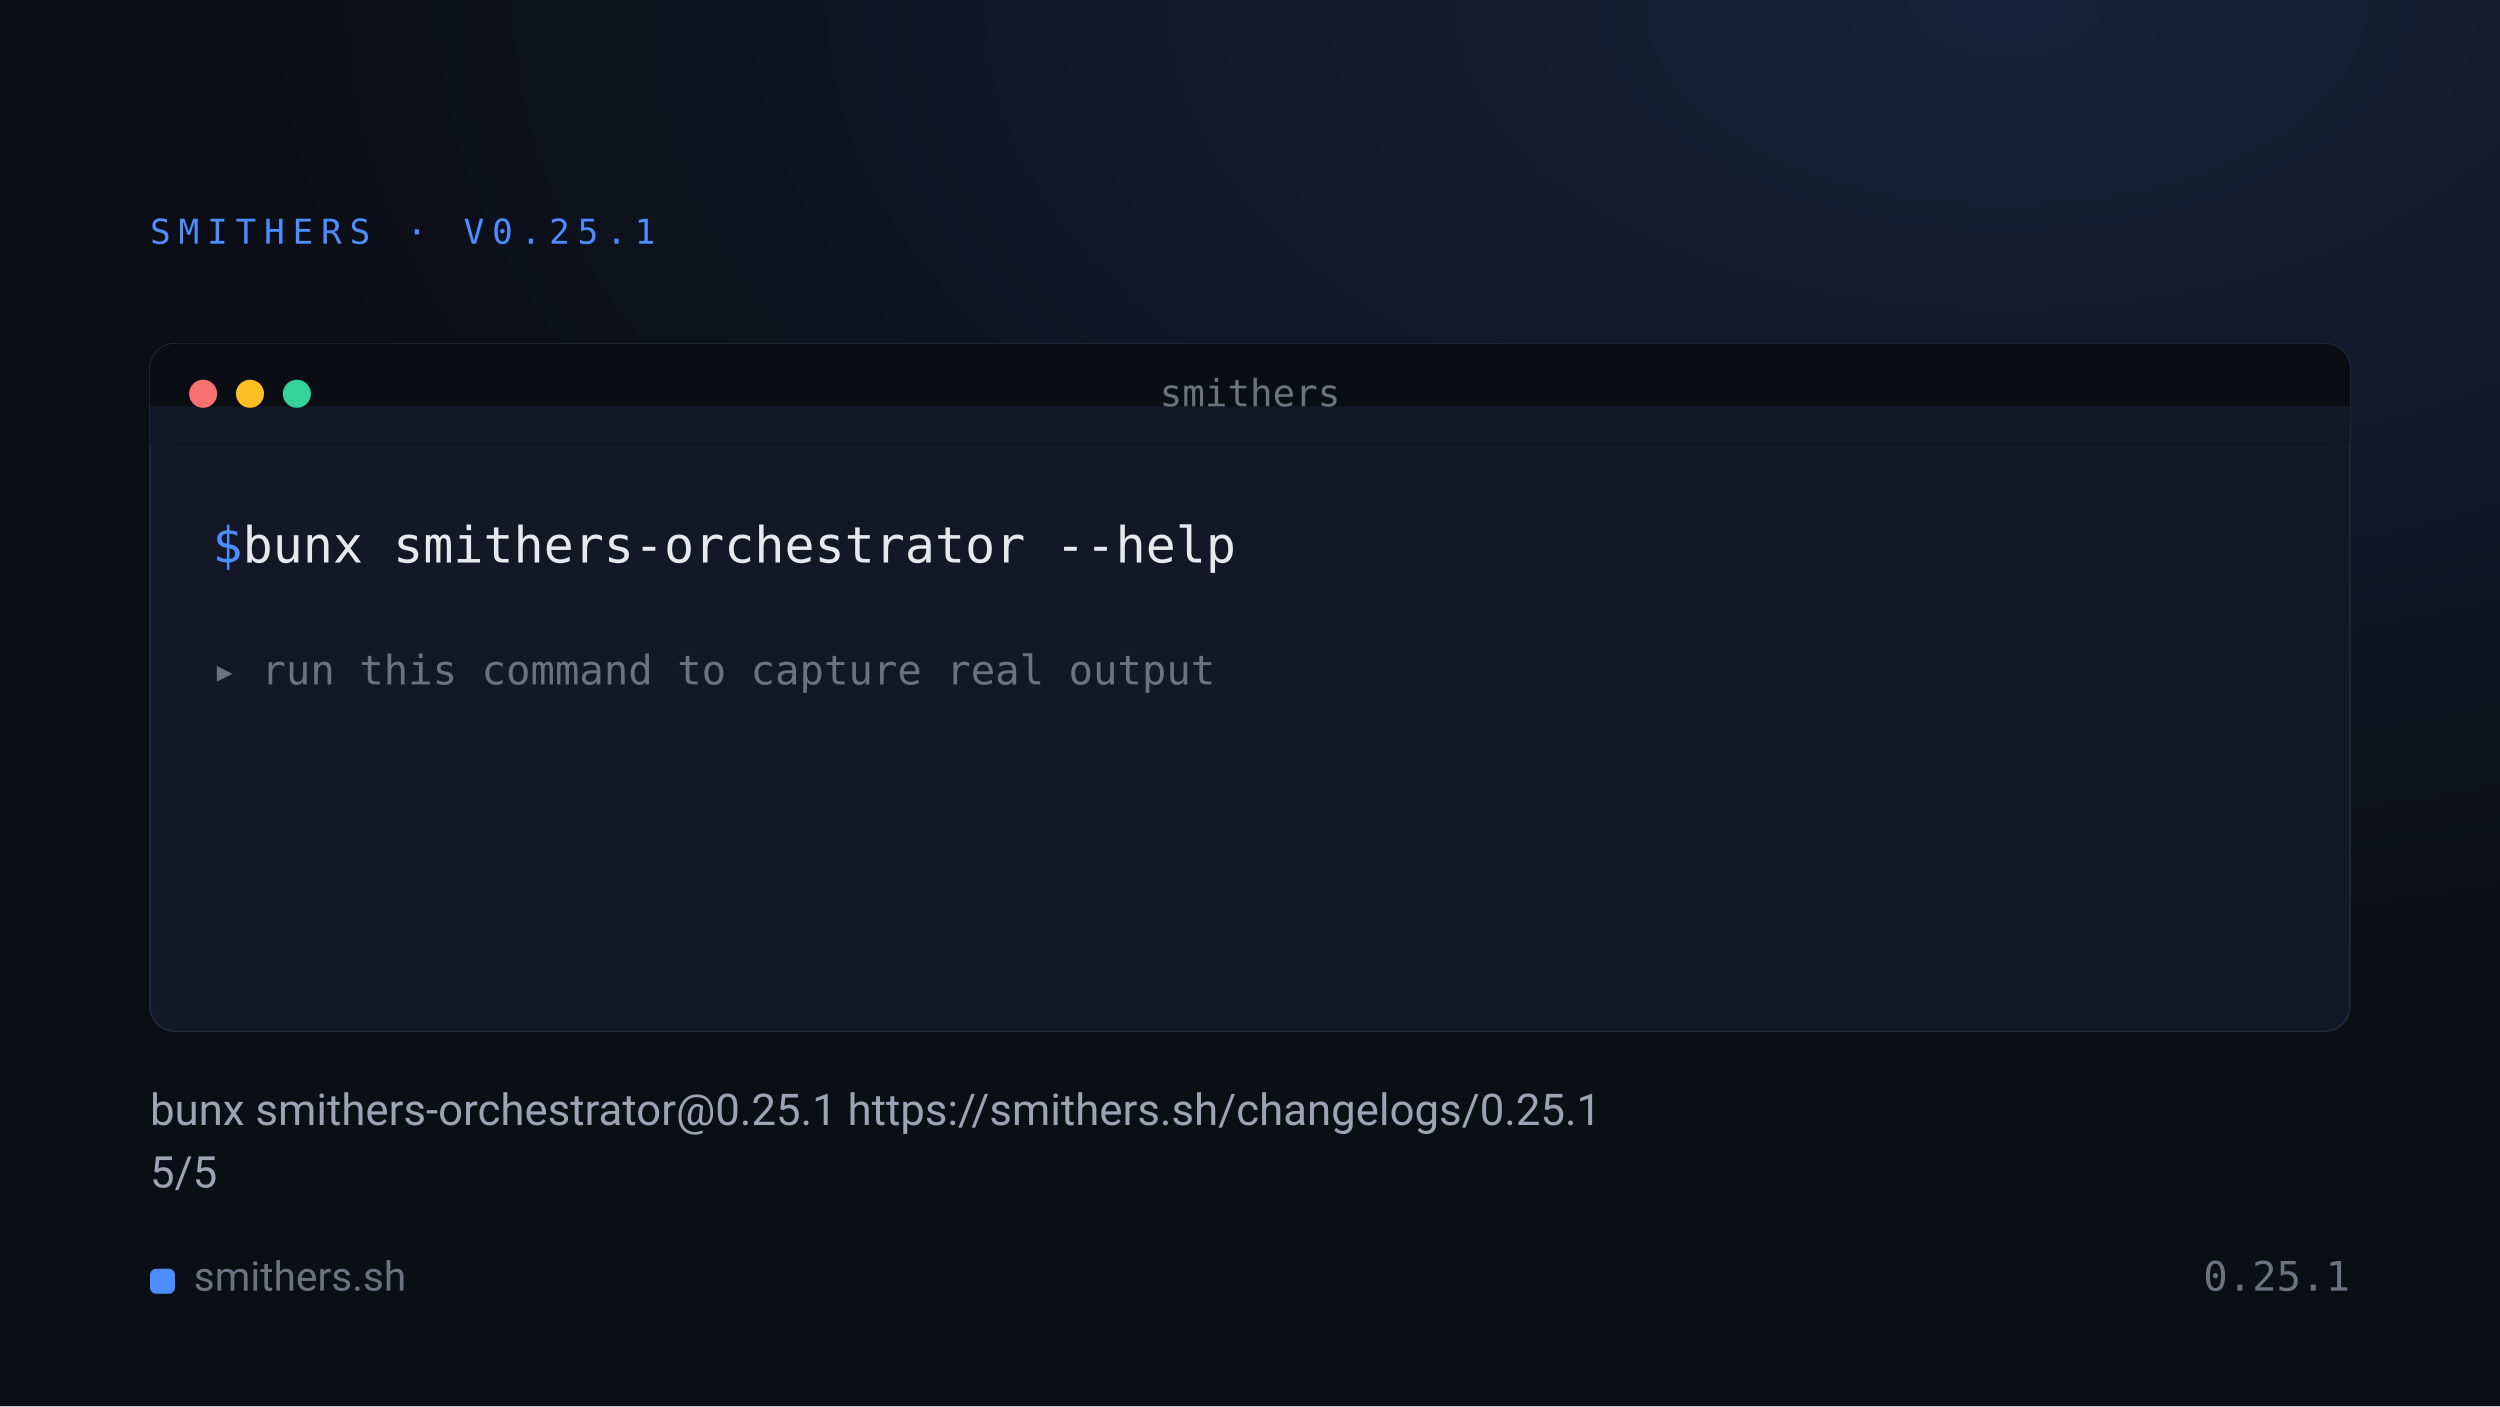
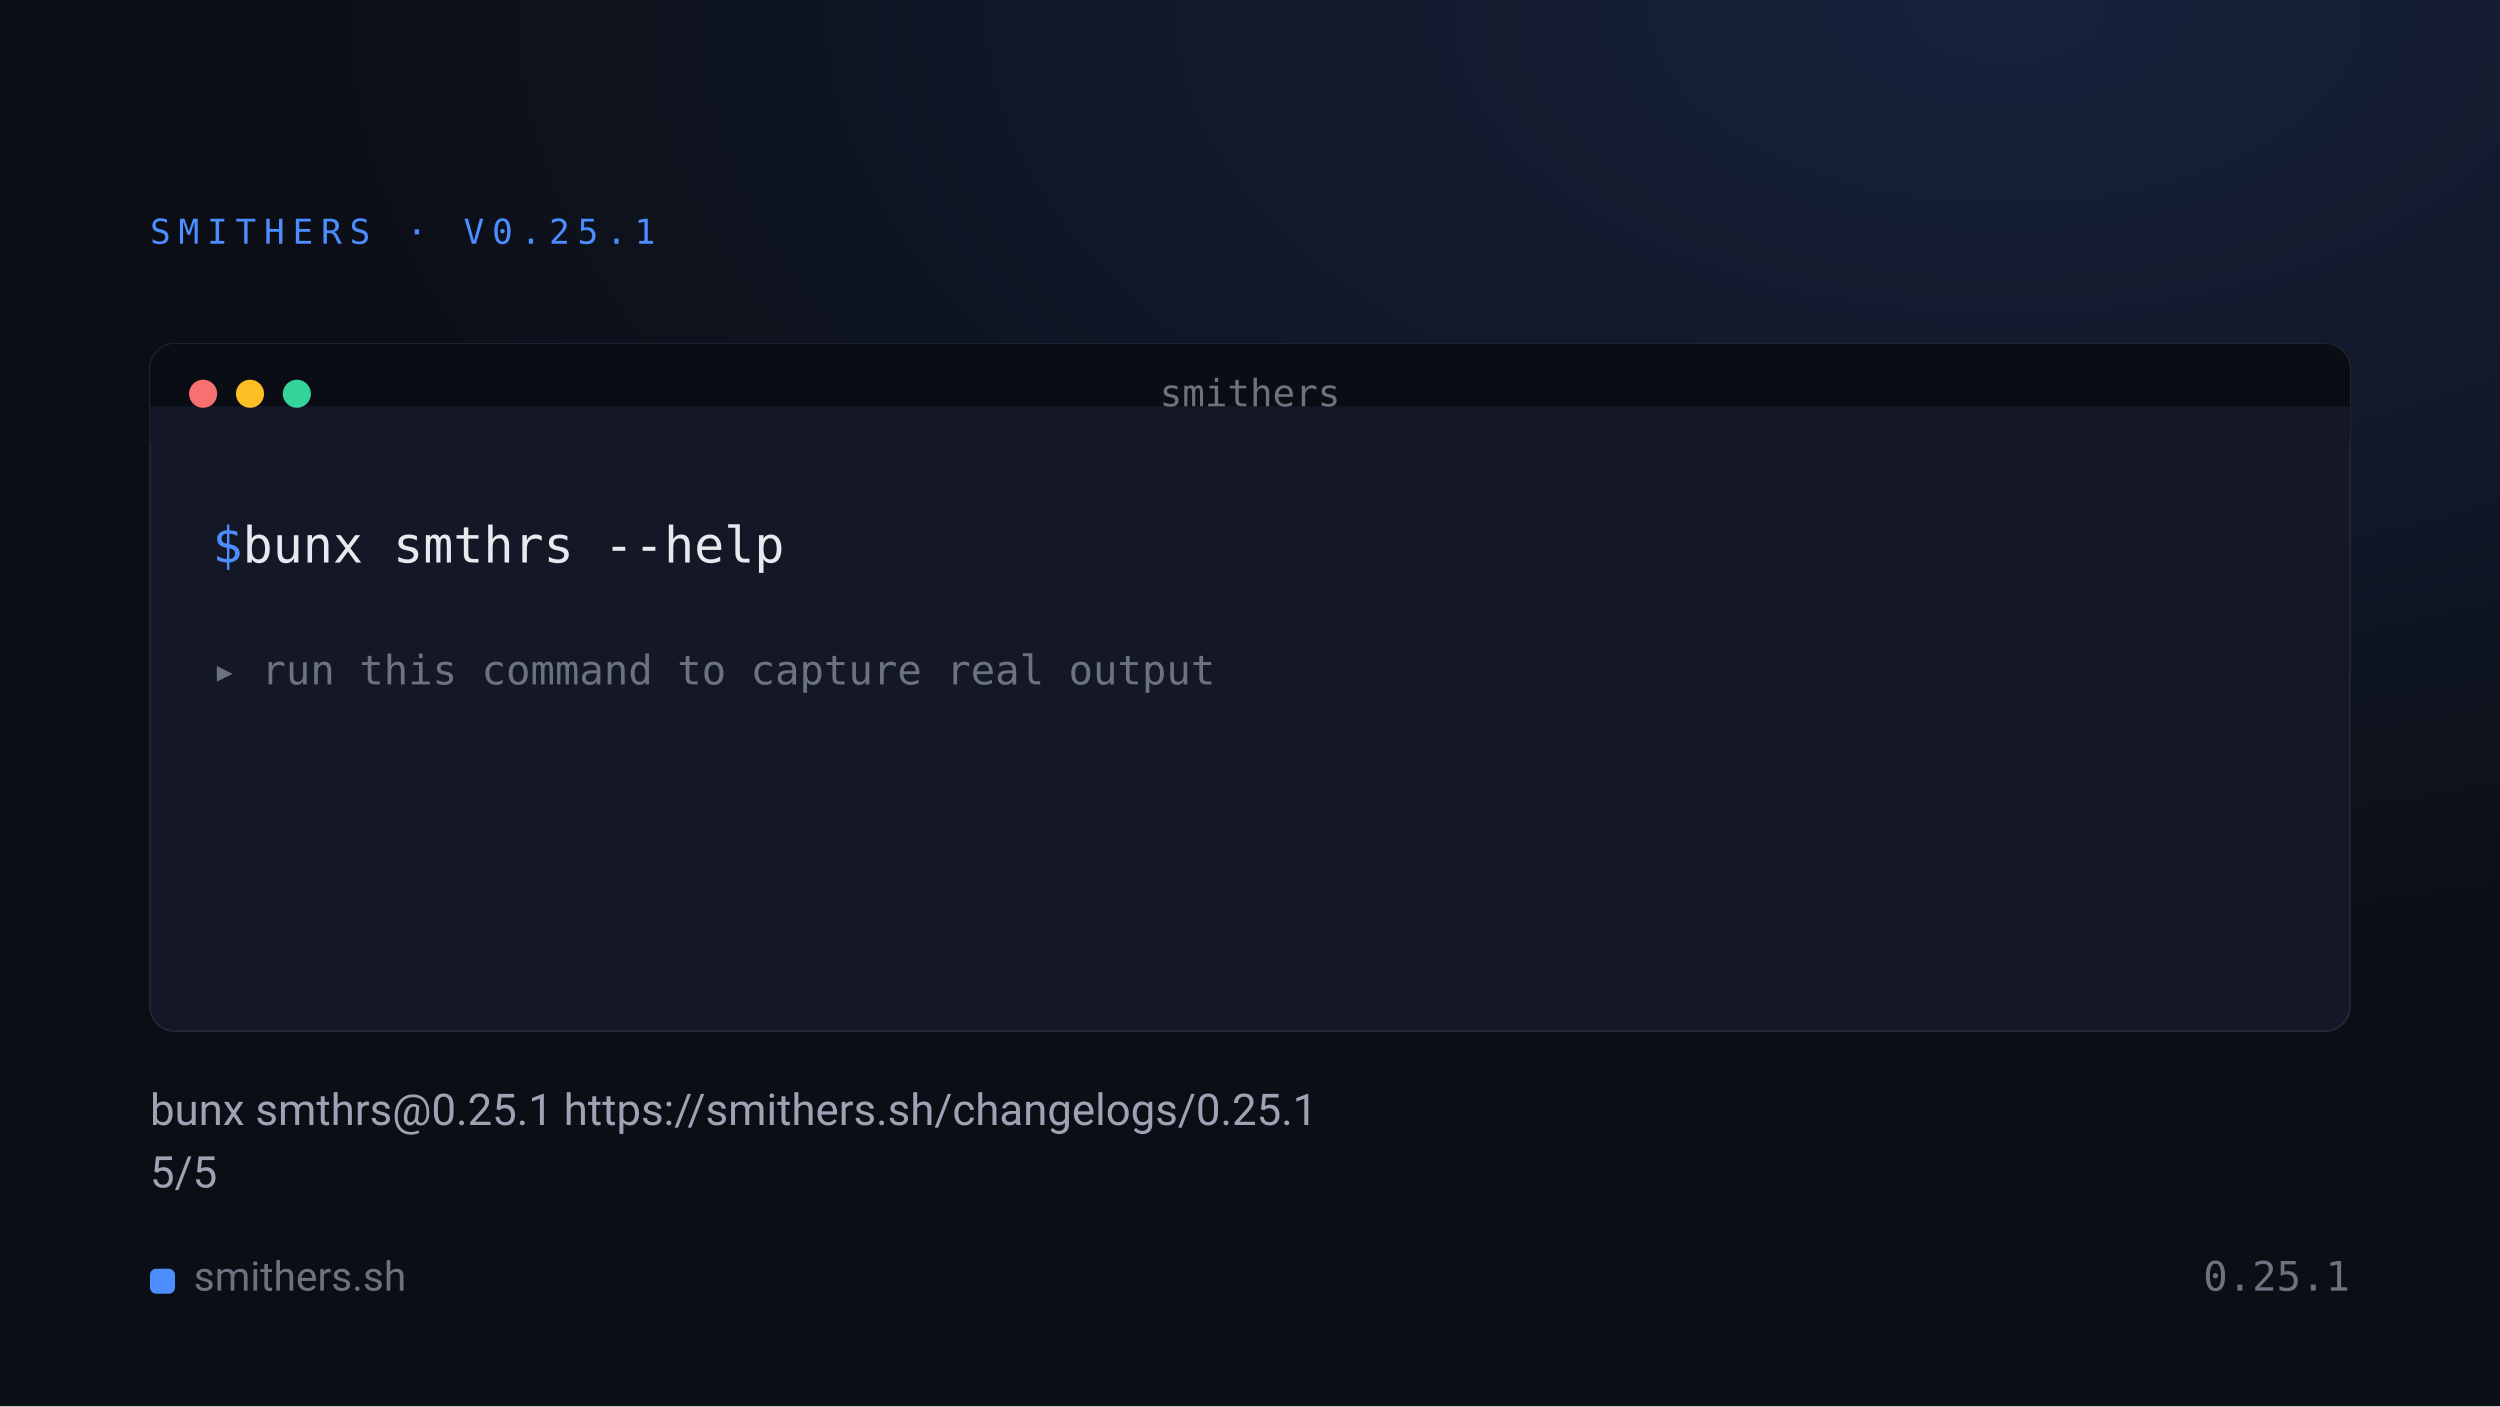
<svg xmlns="http://www.w3.org/2000/svg" width="1600" height="900" viewBox="0 0 1600 900">
  <defs>
    <radialGradient id="glow" cx="80%" cy="0%" r="70%">
      <stop offset="0%" stop-color="#4C8DFF" stop-opacity="0.16" />
      <stop offset="100%" stop-color="#4C8DFF" stop-opacity="0" />
    </radialGradient>
  </defs>
  <rect width="1600" height="900" fill="#0C0E16" />
  <rect width="1600" height="900" fill="url(#glow)" />
  <text font-size="22" font-family="ui-monospace, SFMono-Regular, Menlo, Monaco, Consolas, monospace" fill="#4C8DFF" letter-spacing="5">
    <tspan x="96" y="156">SMITHERS · V0.25.1</tspan>
  </text>
  <rect x="96" y="220" width="1408" height="440" rx="16" fill="#141826" stroke="#232A3A" />
  <rect x="96" y="220" width="1408" height="64" rx="16" fill="#0A0D14" />
  <rect x="96" y="260" width="1408" height="24" fill="#141826" />
  <circle cx="130" cy="252" r="9" fill="#F87171" />
  <circle cx="160" cy="252" r="9" fill="#FBBF24" />
  <circle cx="190" cy="252" r="9" fill="#34D399" />
  <text x="800" y="260" font-size="24" font-family="ui-monospace, SFMono-Regular, Menlo, Monaco, Consolas, monospace" fill="#6B7280" text-anchor="middle">smithers</text>
  <text font-size="32" font-family="ui-monospace, SFMono-Regular, Menlo, Monaco, Consolas, monospace" fill="#E7E9EE">
    <tspan x="136" y="360">
-       <tspan fill="#4C8DFF">$ </tspan>bunx smithers-orchestrator --help</tspan>
+       <tspan fill="#4C8DFF">$ </tspan>bunx smthrs --help</tspan>
  </text>
  <text font-size="26" font-family="ui-monospace, SFMono-Regular, Menlo, Monaco, Consolas, monospace" fill="#6B7280">
    <tspan x="136" y="438">▸ run this command to capture real output</tspan>
  </text>
  <text font-size="28" font-family="system-ui, -apple-system, 'Segoe UI', Roboto, Helvetica, Arial, sans-serif" fill="#9CA3B4">
-     <tspan x="96" y="720">bunx smithers-orchestrator@0.25.1 https://smithers.sh/changelogs/0.25.1</tspan>
+     <tspan x="96" y="720">bunx smthrs@0.25.1 https://smithers.sh/changelogs/0.25.1</tspan>
    <tspan x="96" y="760">5/5</tspan>
  </text>
  <rect x="96" y="812" width="16" height="16" rx="4" fill="#4C8DFF" />
  <text x="124" y="826" font-size="26" font-family="system-ui, -apple-system, 'Segoe UI', Roboto, Helvetica, Arial, sans-serif" fill="#6B7280">smithers.sh</text>
  <text x="1504" y="826" font-size="26" font-family="ui-monospace, SFMono-Regular, Menlo, Monaco, Consolas, monospace" fill="#6B7280" text-anchor="end">0.25.1</text>
</svg>
